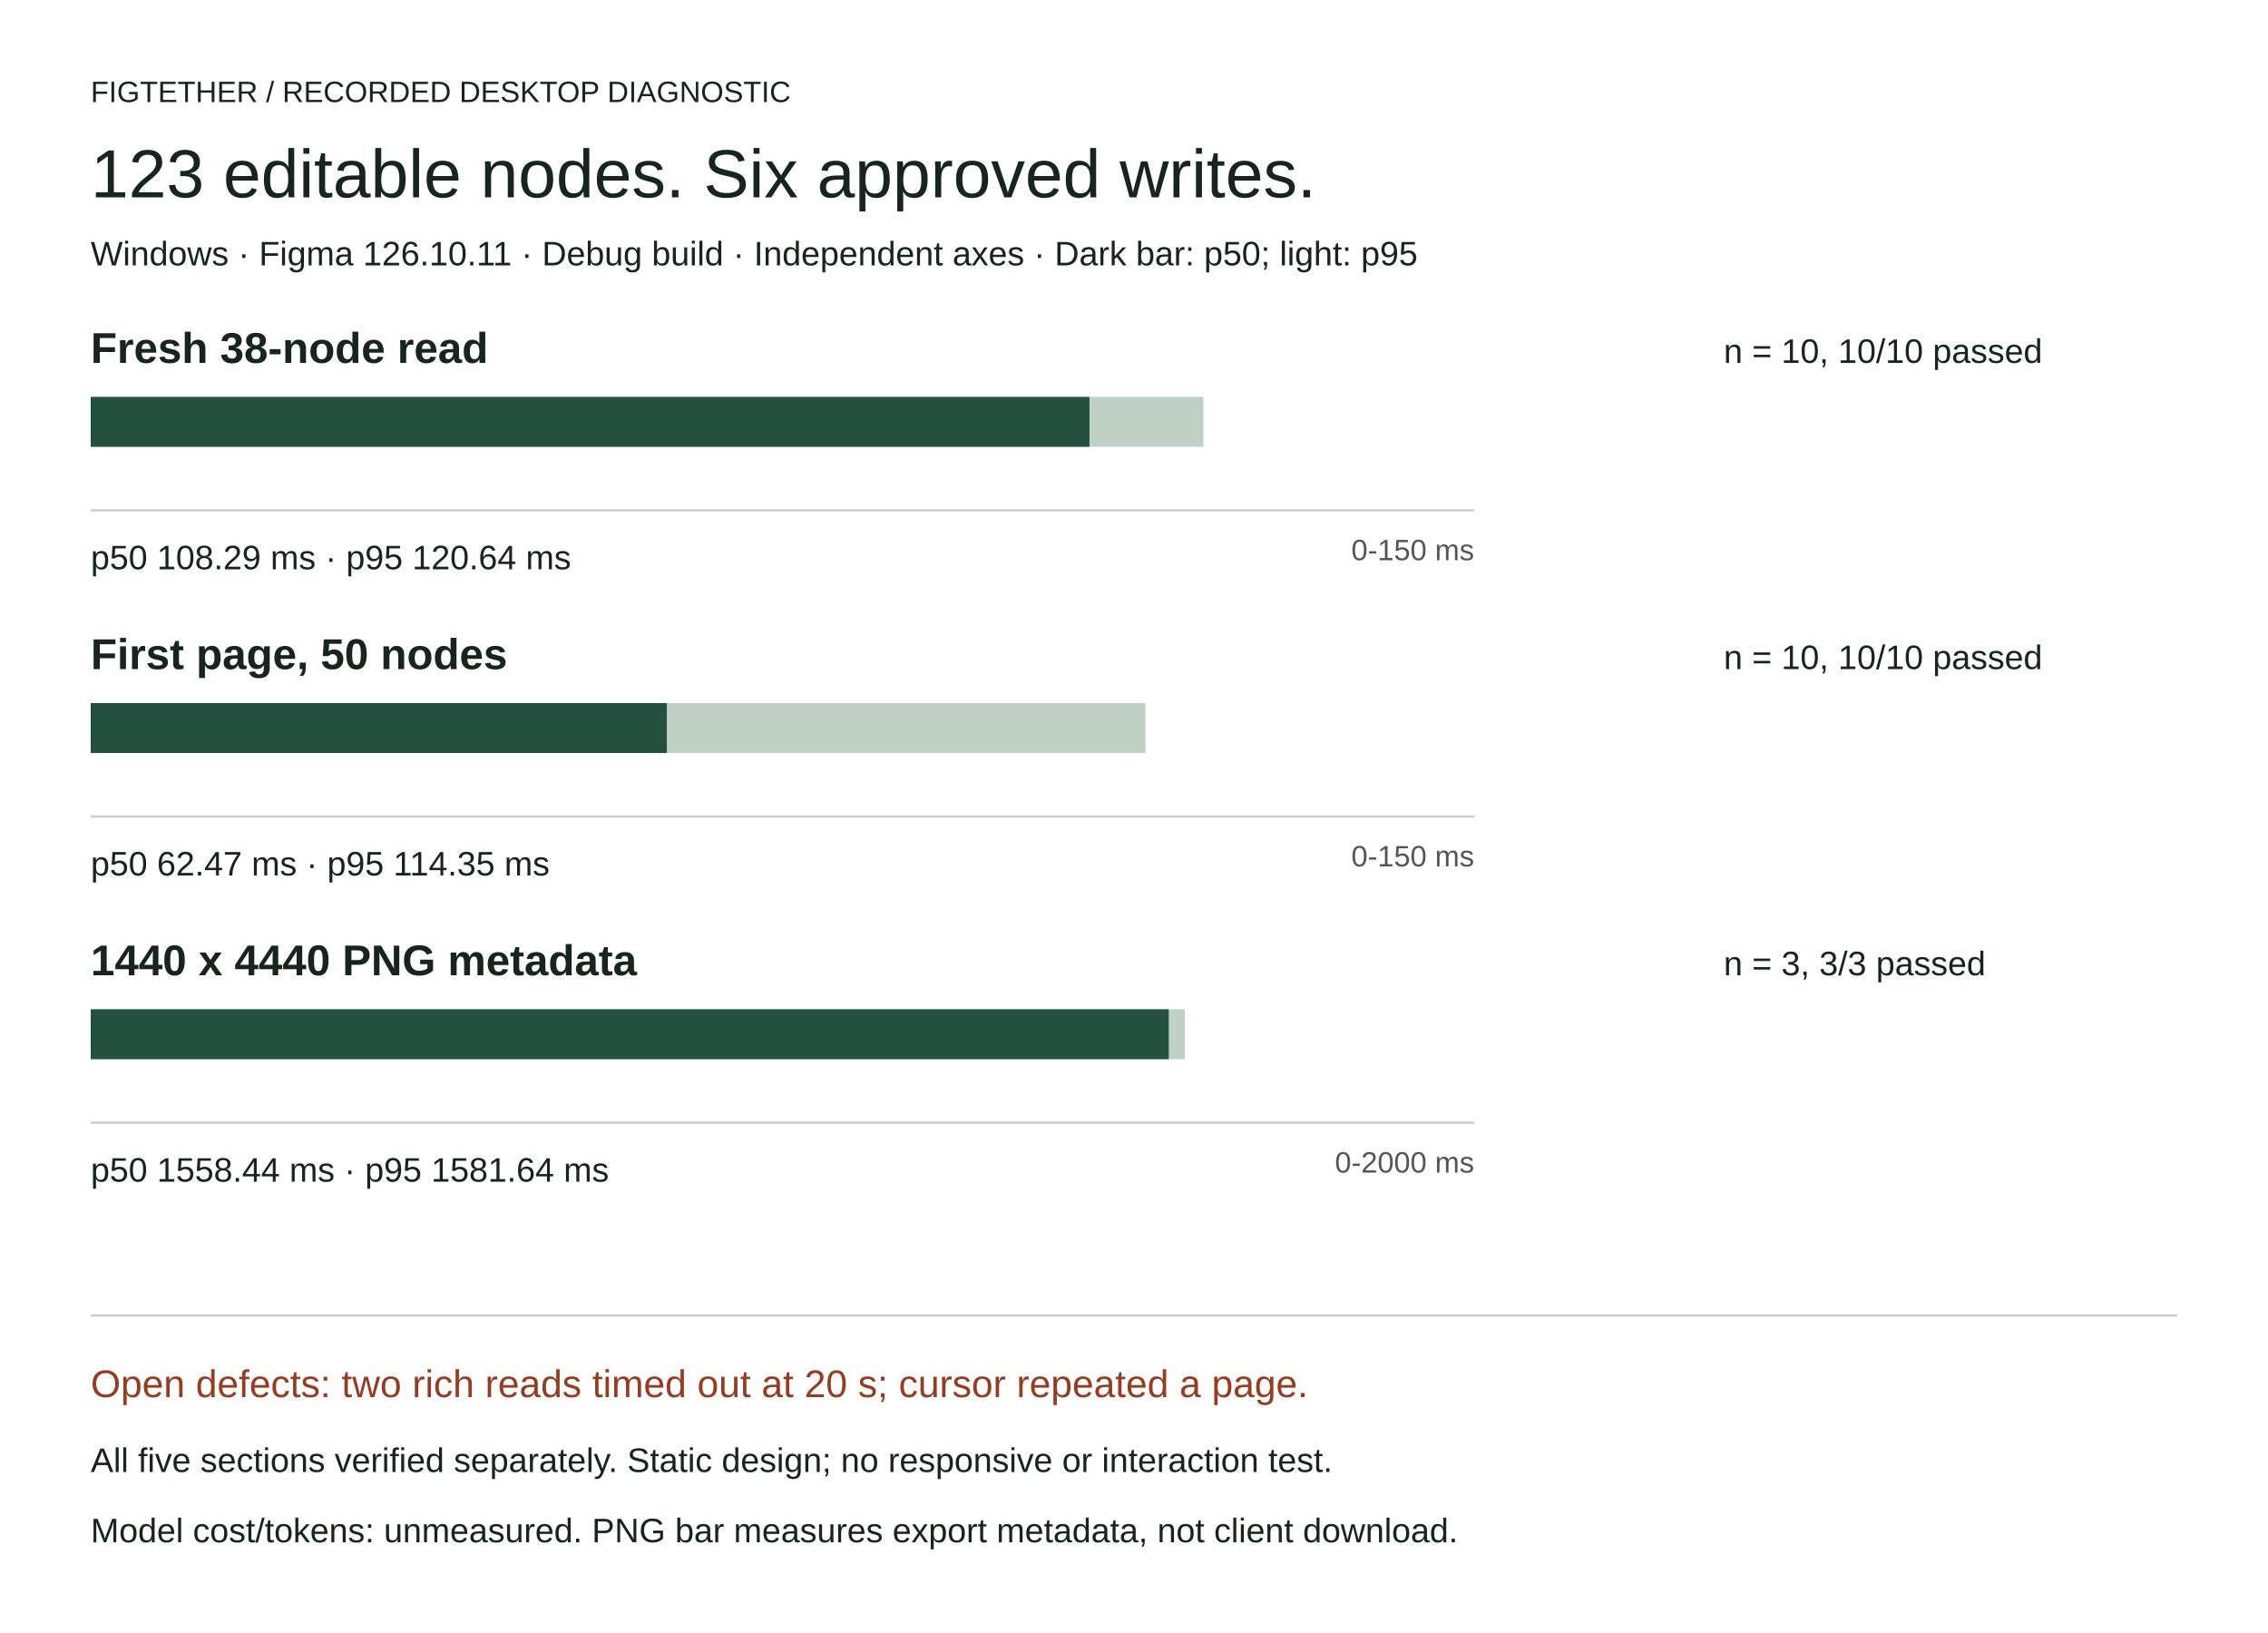
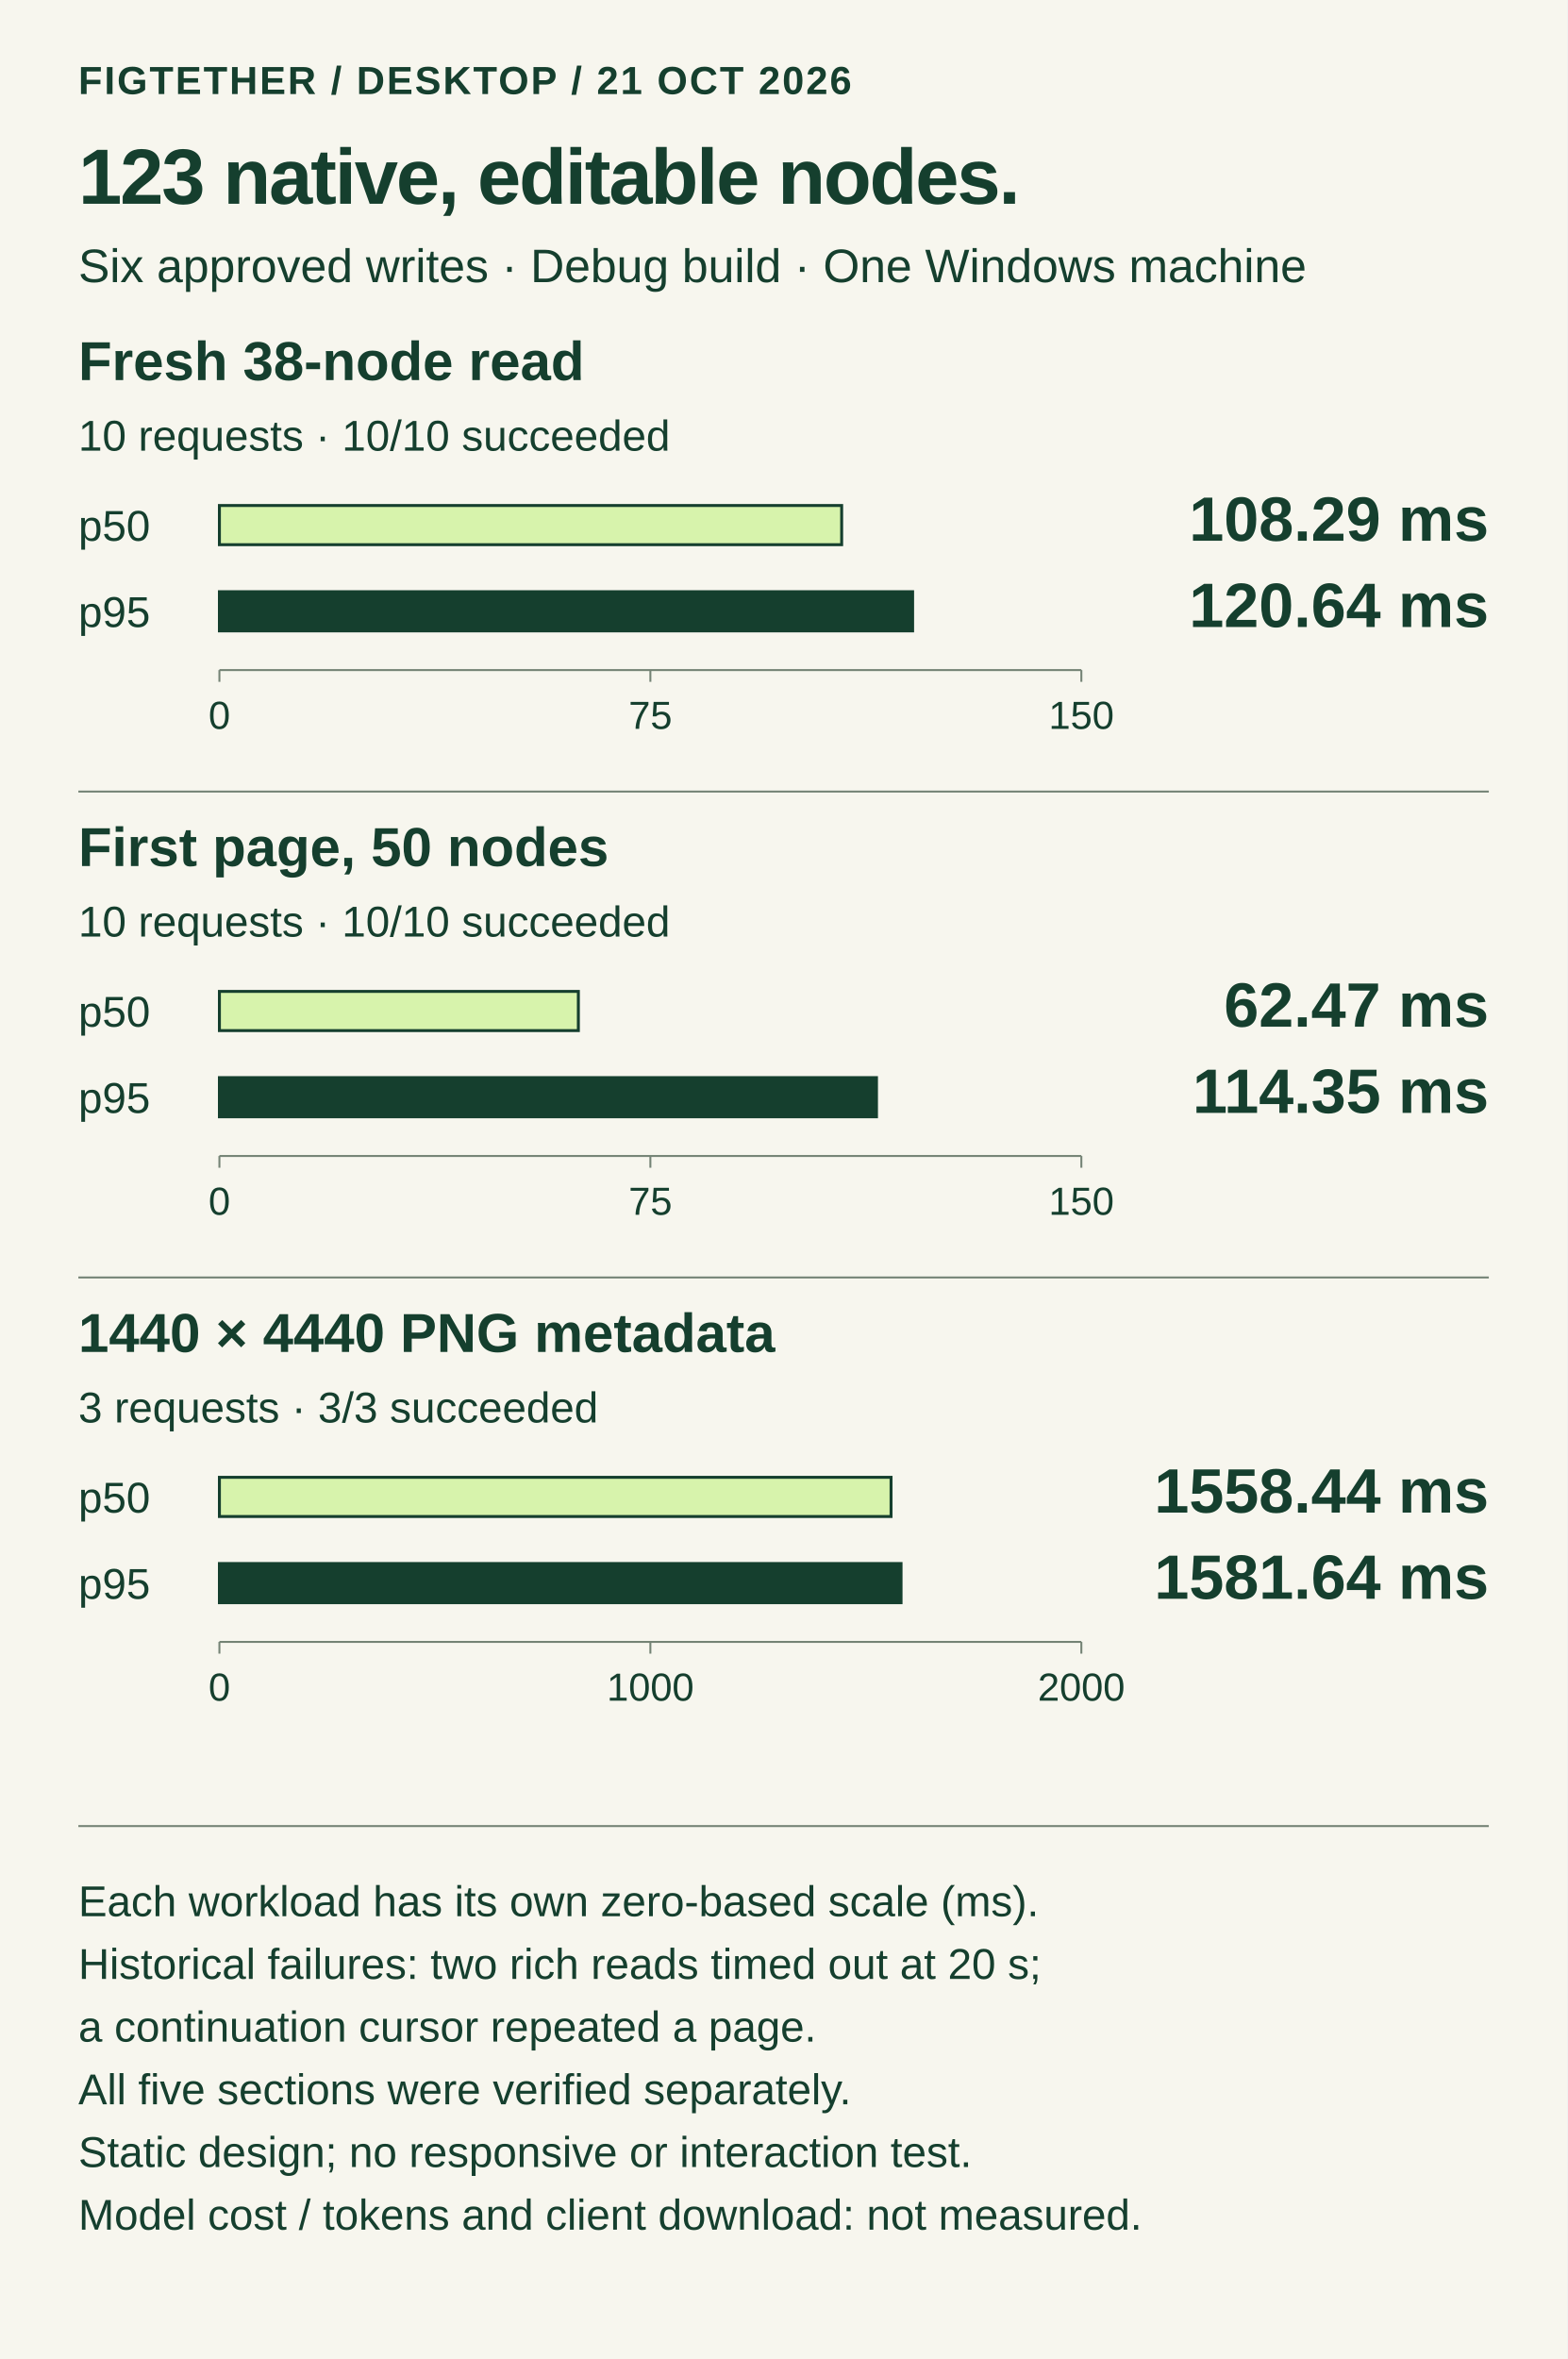
- <svg xmlns="http://www.w3.org/2000/svg" width="1000" height="720" viewBox="0 0 1000 720" role="img" aria-labelledby="title desc">
-   <rect width="1000" height="720" fill="#fff" />
-   <g font-family="Arial, sans-serif" fill="#17251e">
-     <text x="40" y="45" font-size="13">FIGTETHER / RECORDED DESKTOP DIAGNOSTIC</text>
-     <text x="40" y="87" font-size="30">123 editable nodes. Six approved writes.</text>
-     <text x="40" y="117" font-size="15">Windows · Figma 126.10.11 · Debug build · Independent axes · Dark bar: p50; light: p95</text>
-     <text x="40" y="160" font-size="19" font-weight="bold">Fresh 38-node read</text>
-     <text x="760" y="160" font-size="15">n = 10, 10/10 passed</text>
-     <line x1="40" y1="225" x2="650" y2="225" stroke="#c8cec9" />
-     <rect x="40" y="175" width="490.585" height="22" fill="#bfd1c4" />
-     <rect x="40" y="175" width="440.37" height="22" fill="#24513f" />
-     <text x="40" y="251" font-size="15">p50 108.29 ms · p95 120.64 ms</text>
-     <text x="650" y="247" text-anchor="end" font-size="13" fill="#555">0-150 ms</text>
-     <text x="40" y="295" font-size="19" font-weight="bold">First page, 50 nodes</text>
-     <text x="760" y="295" font-size="15">n = 10, 10/10 passed</text>
-     <line x1="40" y1="360" x2="650" y2="360" stroke="#c8cec9" />
-     <rect x="40" y="310" width="465.014" height="22" fill="#bfd1c4" />
-     <rect x="40" y="310" width="254.03" height="22" fill="#24513f" />
-     <text x="40" y="386" font-size="15">p50 62.47 ms · p95 114.35 ms</text>
-     <text x="650" y="382" text-anchor="end" font-size="13" fill="#555">0-150 ms</text>
-     <text x="40" y="430" font-size="19" font-weight="bold">1440 x 4440 PNG metadata</text>
-     <text x="760" y="430" font-size="15">n = 3, 3/3 passed</text>
-     <line x1="40" y1="495" x2="650" y2="495" stroke="#c8cec9" />
-     <rect x="40" y="445" width="482.399" height="22" fill="#bfd1c4" />
-     <rect x="40" y="445" width="475.325" height="22" fill="#24513f" />
-     <text x="40" y="521" font-size="15">p50 1558.44 ms · p95 1581.64 ms</text>
-     <text x="650" y="517" text-anchor="end" font-size="13" fill="#555">0-2000 ms</text>
-     <line x1="40" y1="580" x2="960" y2="580" stroke="#c8cec9" />
-     <text x="40" y="616" font-size="17" fill="#923d24">Open defects: two rich reads timed out at 20 s; cursor repeated a page.</text>
-     <text x="40" y="649" font-size="15">All five sections verified separately. Static design; no responsive or interaction test.</text>
-     <text x="40" y="680" font-size="15">Model cost/tokens: unmeasured. PNG bar measures export metadata, not client download.</text>
-   </g>
+ <svg xmlns="http://www.w3.org/2000/svg" width="800" height="1204" viewBox="0 0 800 1204" role="img" aria-labelledby="title desc">
+   <style>text{fill:#153f2e;font-family:Arial,Helvetica,sans-serif;font-size:24px}.heading{font-size:40px;font-weight:800;letter-spacing:-1px}.label{font-size:28px;font-weight:700}.body{font-size:24px}.small{font-size:22px}.meta{font-size:20px;font-weight:700;letter-spacing:1px}.code{font-family:Consolas,monospace;font-size:26px;font-weight:700}.value{font-size:32px;font-weight:700;font-variant-numeric:tabular-nums}.tick{font-size:20px}.step{font-size:26px;font-weight:800}</style>
+   <rect width="800" height="1204" fill="#f7f6ee" />
+   <defs>
+     <marker id="arrow" markerWidth="7" markerHeight="7" refX="6" refY="3.5" orient="auto">
+       <path d="M 0 0 L 7 3.5 L 0 7" fill="#153f2e" />
+     </marker>
+   </defs>
+   <text x="40" y="48" class="meta">FIGTETHER / DESKTOP / 21 OCT 2026</text>
+   <text x="40" y="104" class="heading">123 native, editable nodes.</text>
+   <text x="40" y="144" class="body">Six approved writes · Debug build · One Windows machine</text>
+   <text x="40" y="194" class="label">Fresh 38-node read</text>
+   <text x="40" y="230" class="small">10 requests · 10/10 succeeded</text>
+   <text x="40" y="276" class="small">p50</text>
+   <rect x="112" y="258" width="317.644" height="20" fill="#d7f3ac" stroke="#153f2e" stroke-width="1.5" />
+   <text x="760" y="276" class="value" text-anchor="end">108.29 ms</text>
+   <text x="40" y="320" class="small">p95</text>
+   <rect x="112" y="302" width="353.865" height="20" fill="#153f2e" stroke="#153f2e" stroke-width="1.5" />
+   <text x="760" y="320" class="value" text-anchor="end">120.64 ms</text>
+   <path d="M 112 342 L 552 342" fill="none" stroke="#748375" />
+   <path d="M 112 342 L 112 348" fill="none" stroke="#748375" />
+   <text x="112" y="372" class="tick" text-anchor="middle">0</text>
+   <path d="M 332 342 L 332 348" fill="none" stroke="#748375" />
+   <text x="332" y="372" class="tick" text-anchor="middle">75</text>
+   <path d="M 552 342 L 552 348" fill="none" stroke="#748375" />
+   <text x="552" y="372" class="tick" text-anchor="middle">150</text>
+   <path d="M 40 404 L 760 404" fill="none" stroke="#748375" />
+   <text x="40" y="442" class="label">First page, 50 nodes</text>
+   <text x="40" y="478" class="small">10 requests · 10/10 succeeded</text>
+   <text x="40" y="524" class="small">p50</text>
+   <rect x="112" y="506" width="183.235" height="20" fill="#d7f3ac" stroke="#153f2e" stroke-width="1.5" />
+   <text x="760" y="524" class="value" text-anchor="end">62.47 ms</text>
+   <text x="40" y="568" class="small">p95</text>
+   <rect x="112" y="550" width="335.42" height="20" fill="#153f2e" stroke="#153f2e" stroke-width="1.5" />
+   <text x="760" y="568" class="value" text-anchor="end">114.35 ms</text>
+   <path d="M 112 590 L 552 590" fill="none" stroke="#748375" />
+   <path d="M 112 590 L 112 596" fill="none" stroke="#748375" />
+   <text x="112" y="620" class="tick" text-anchor="middle">0</text>
+   <path d="M 332 590 L 332 596" fill="none" stroke="#748375" />
+   <text x="332" y="620" class="tick" text-anchor="middle">75</text>
+   <path d="M 552 590 L 552 596" fill="none" stroke="#748375" />
+   <text x="552" y="620" class="tick" text-anchor="middle">150</text>
+   <path d="M 40 652 L 760 652" fill="none" stroke="#748375" />
+   <text x="40" y="690" class="label">1440 × 4440 PNG metadata</text>
+   <text x="40" y="726" class="small">3 requests · 3/3 succeeded</text>
+   <text x="40" y="772" class="small">p50</text>
+   <rect x="112" y="754" width="342.857" height="20" fill="#d7f3ac" stroke="#153f2e" stroke-width="1.5" />
+   <text x="760" y="772" class="value" text-anchor="end">1558.44 ms</text>
+   <text x="40" y="816" class="small">p95</text>
+   <rect x="112" y="798" width="347.96" height="20" fill="#153f2e" stroke="#153f2e" stroke-width="1.5" />
+   <text x="760" y="816" class="value" text-anchor="end">1581.64 ms</text>
+   <path d="M 112 838 L 552 838" fill="none" stroke="#748375" />
+   <path d="M 112 838 L 112 844" fill="none" stroke="#748375" />
+   <text x="112" y="868" class="tick" text-anchor="middle">0</text>
+   <path d="M 332 838 L 332 844" fill="none" stroke="#748375" />
+   <text x="332" y="868" class="tick" text-anchor="middle">1000</text>
+   <path d="M 552 838 L 552 844" fill="none" stroke="#748375" />
+   <text x="552" y="868" class="tick" text-anchor="middle">2000</text>
+   <path d="M 40 932 L 760 932" fill="none" stroke="#748375" />
+   <text x="40" y="978" class="small">Each workload has its own zero-based scale (ms).</text>
+   <text x="40" y="1010" class="small">Historical failures: two rich reads timed out at 20 s;</text>
+   <text x="40" y="1042" class="small">a continuation cursor repeated a page.</text>
+   <text x="40" y="1074" class="small">All five sections were verified separately.</text>
+   <text x="40" y="1106" class="small">Static design; no responsive or interaction test.</text>
+   <text x="40" y="1138" class="small">Model cost / tokens and client download: not measured.</text>
</svg>
